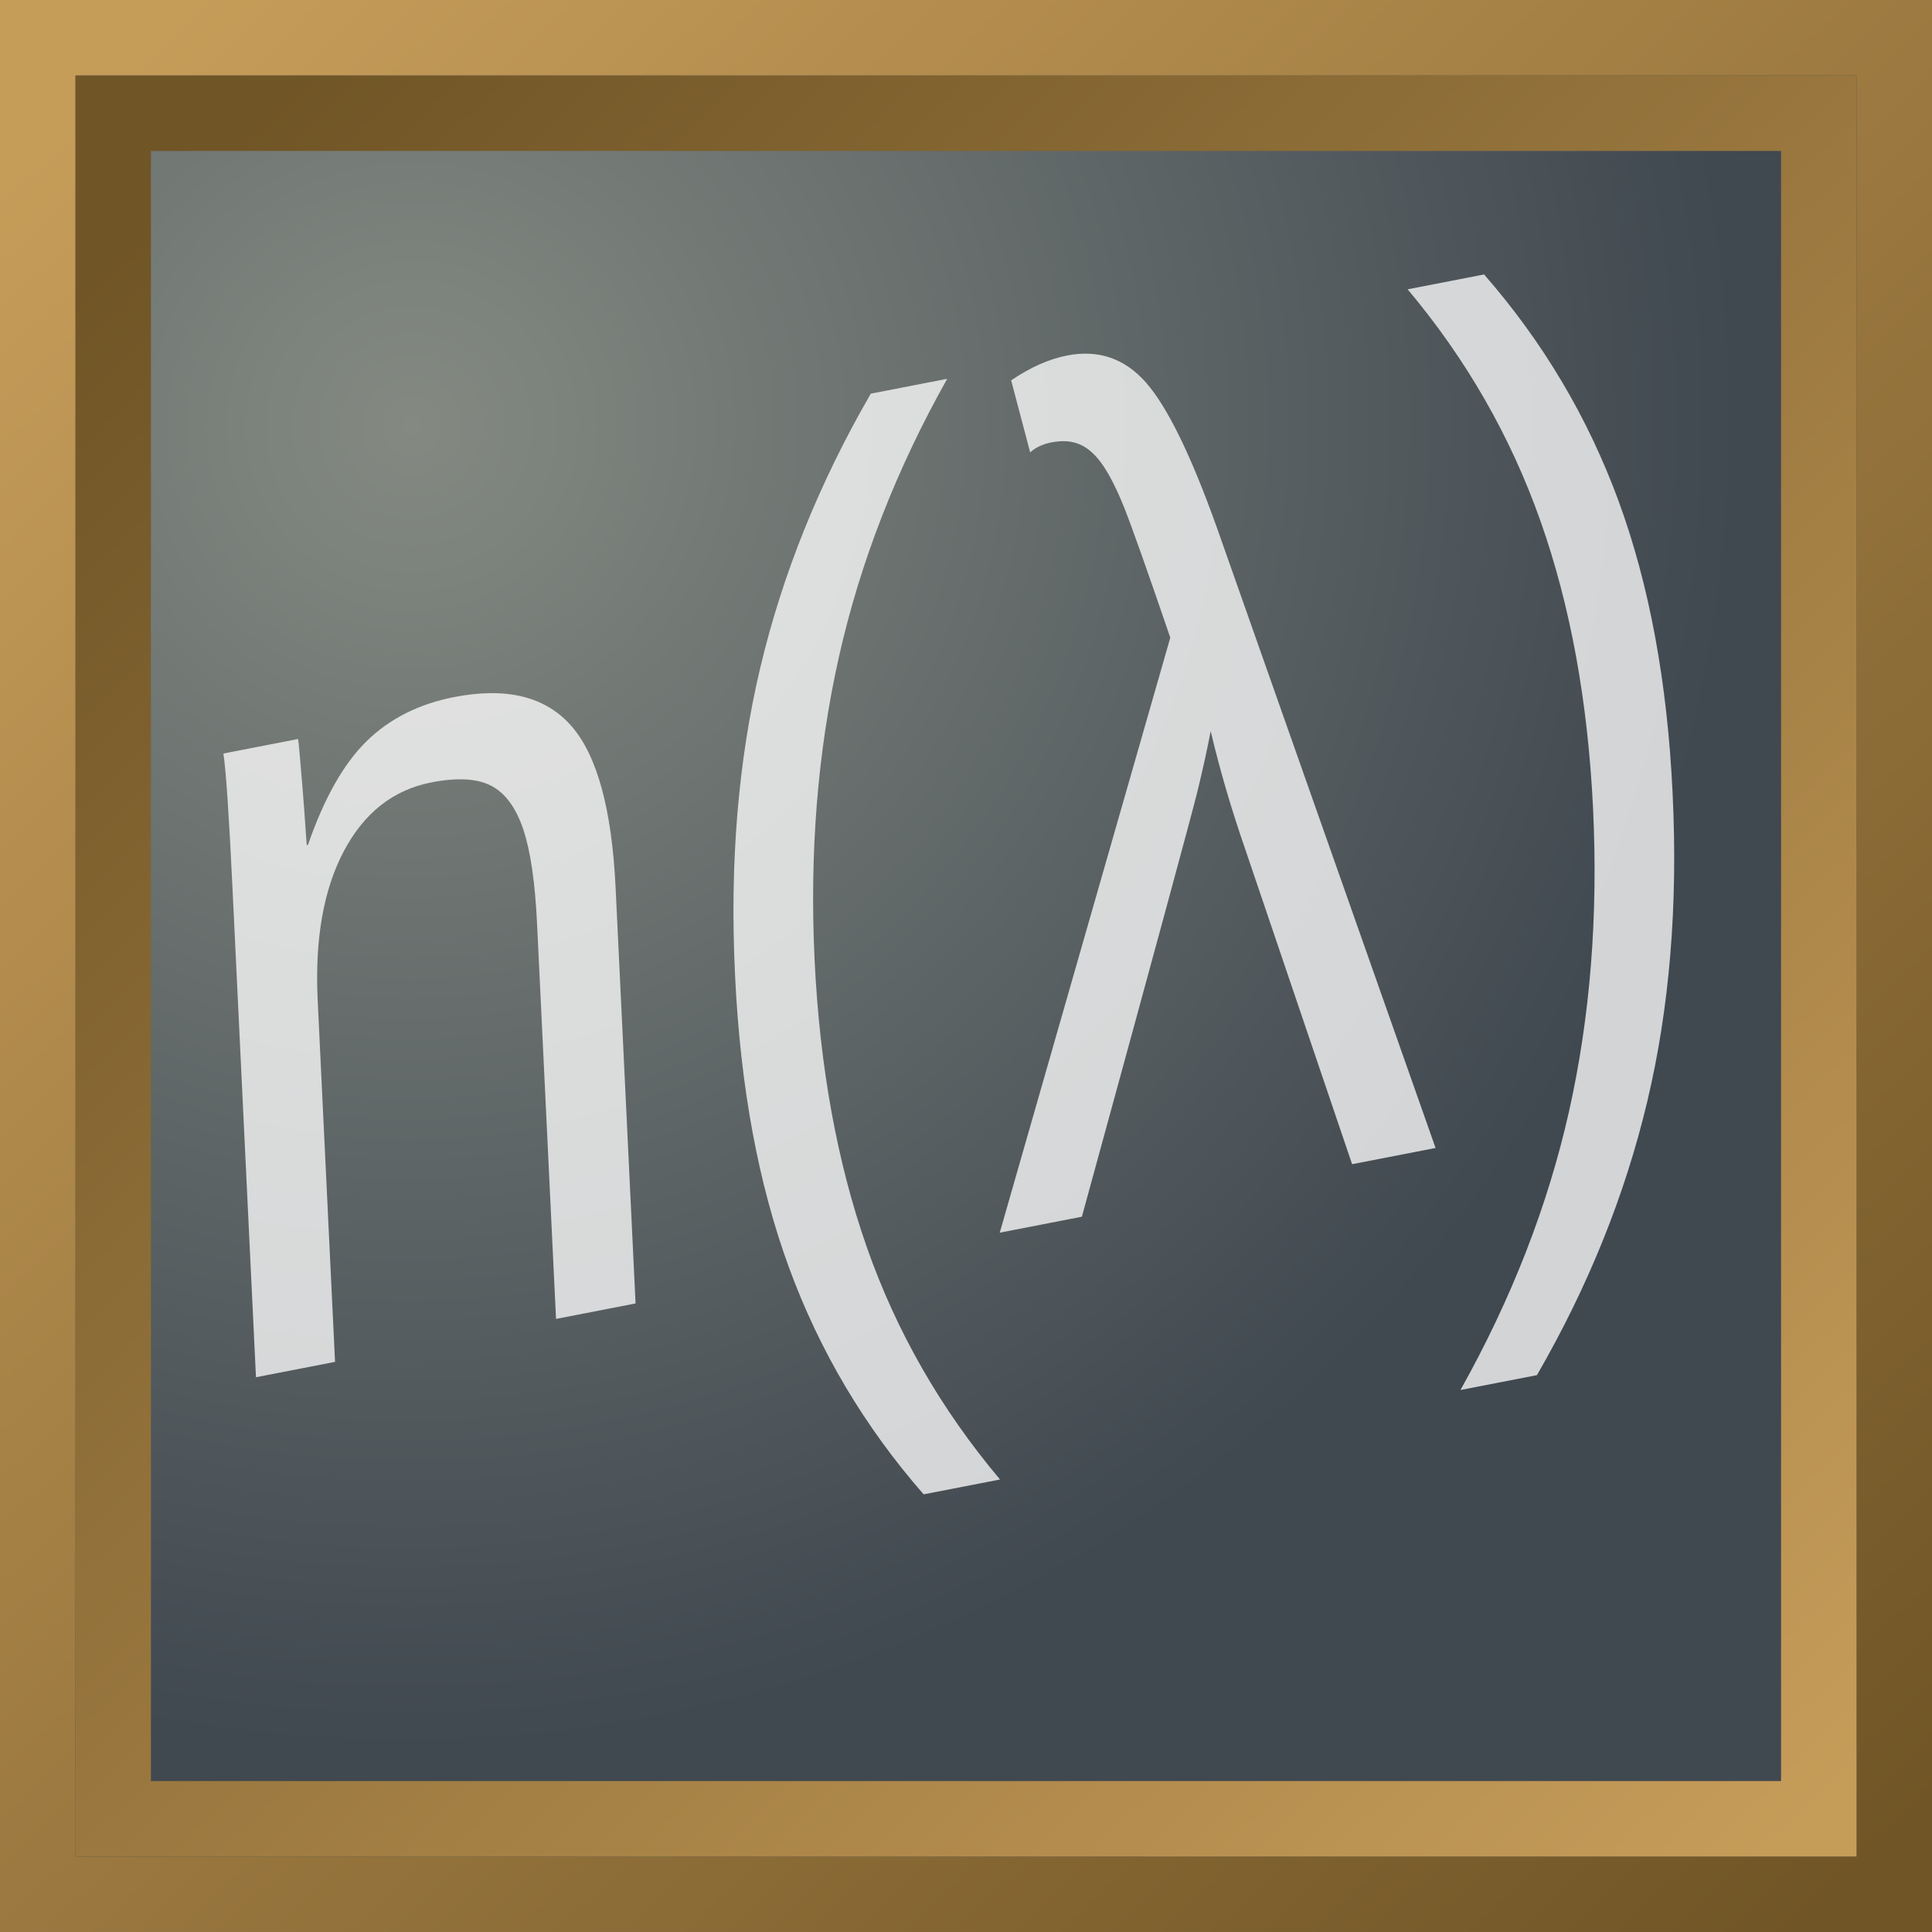
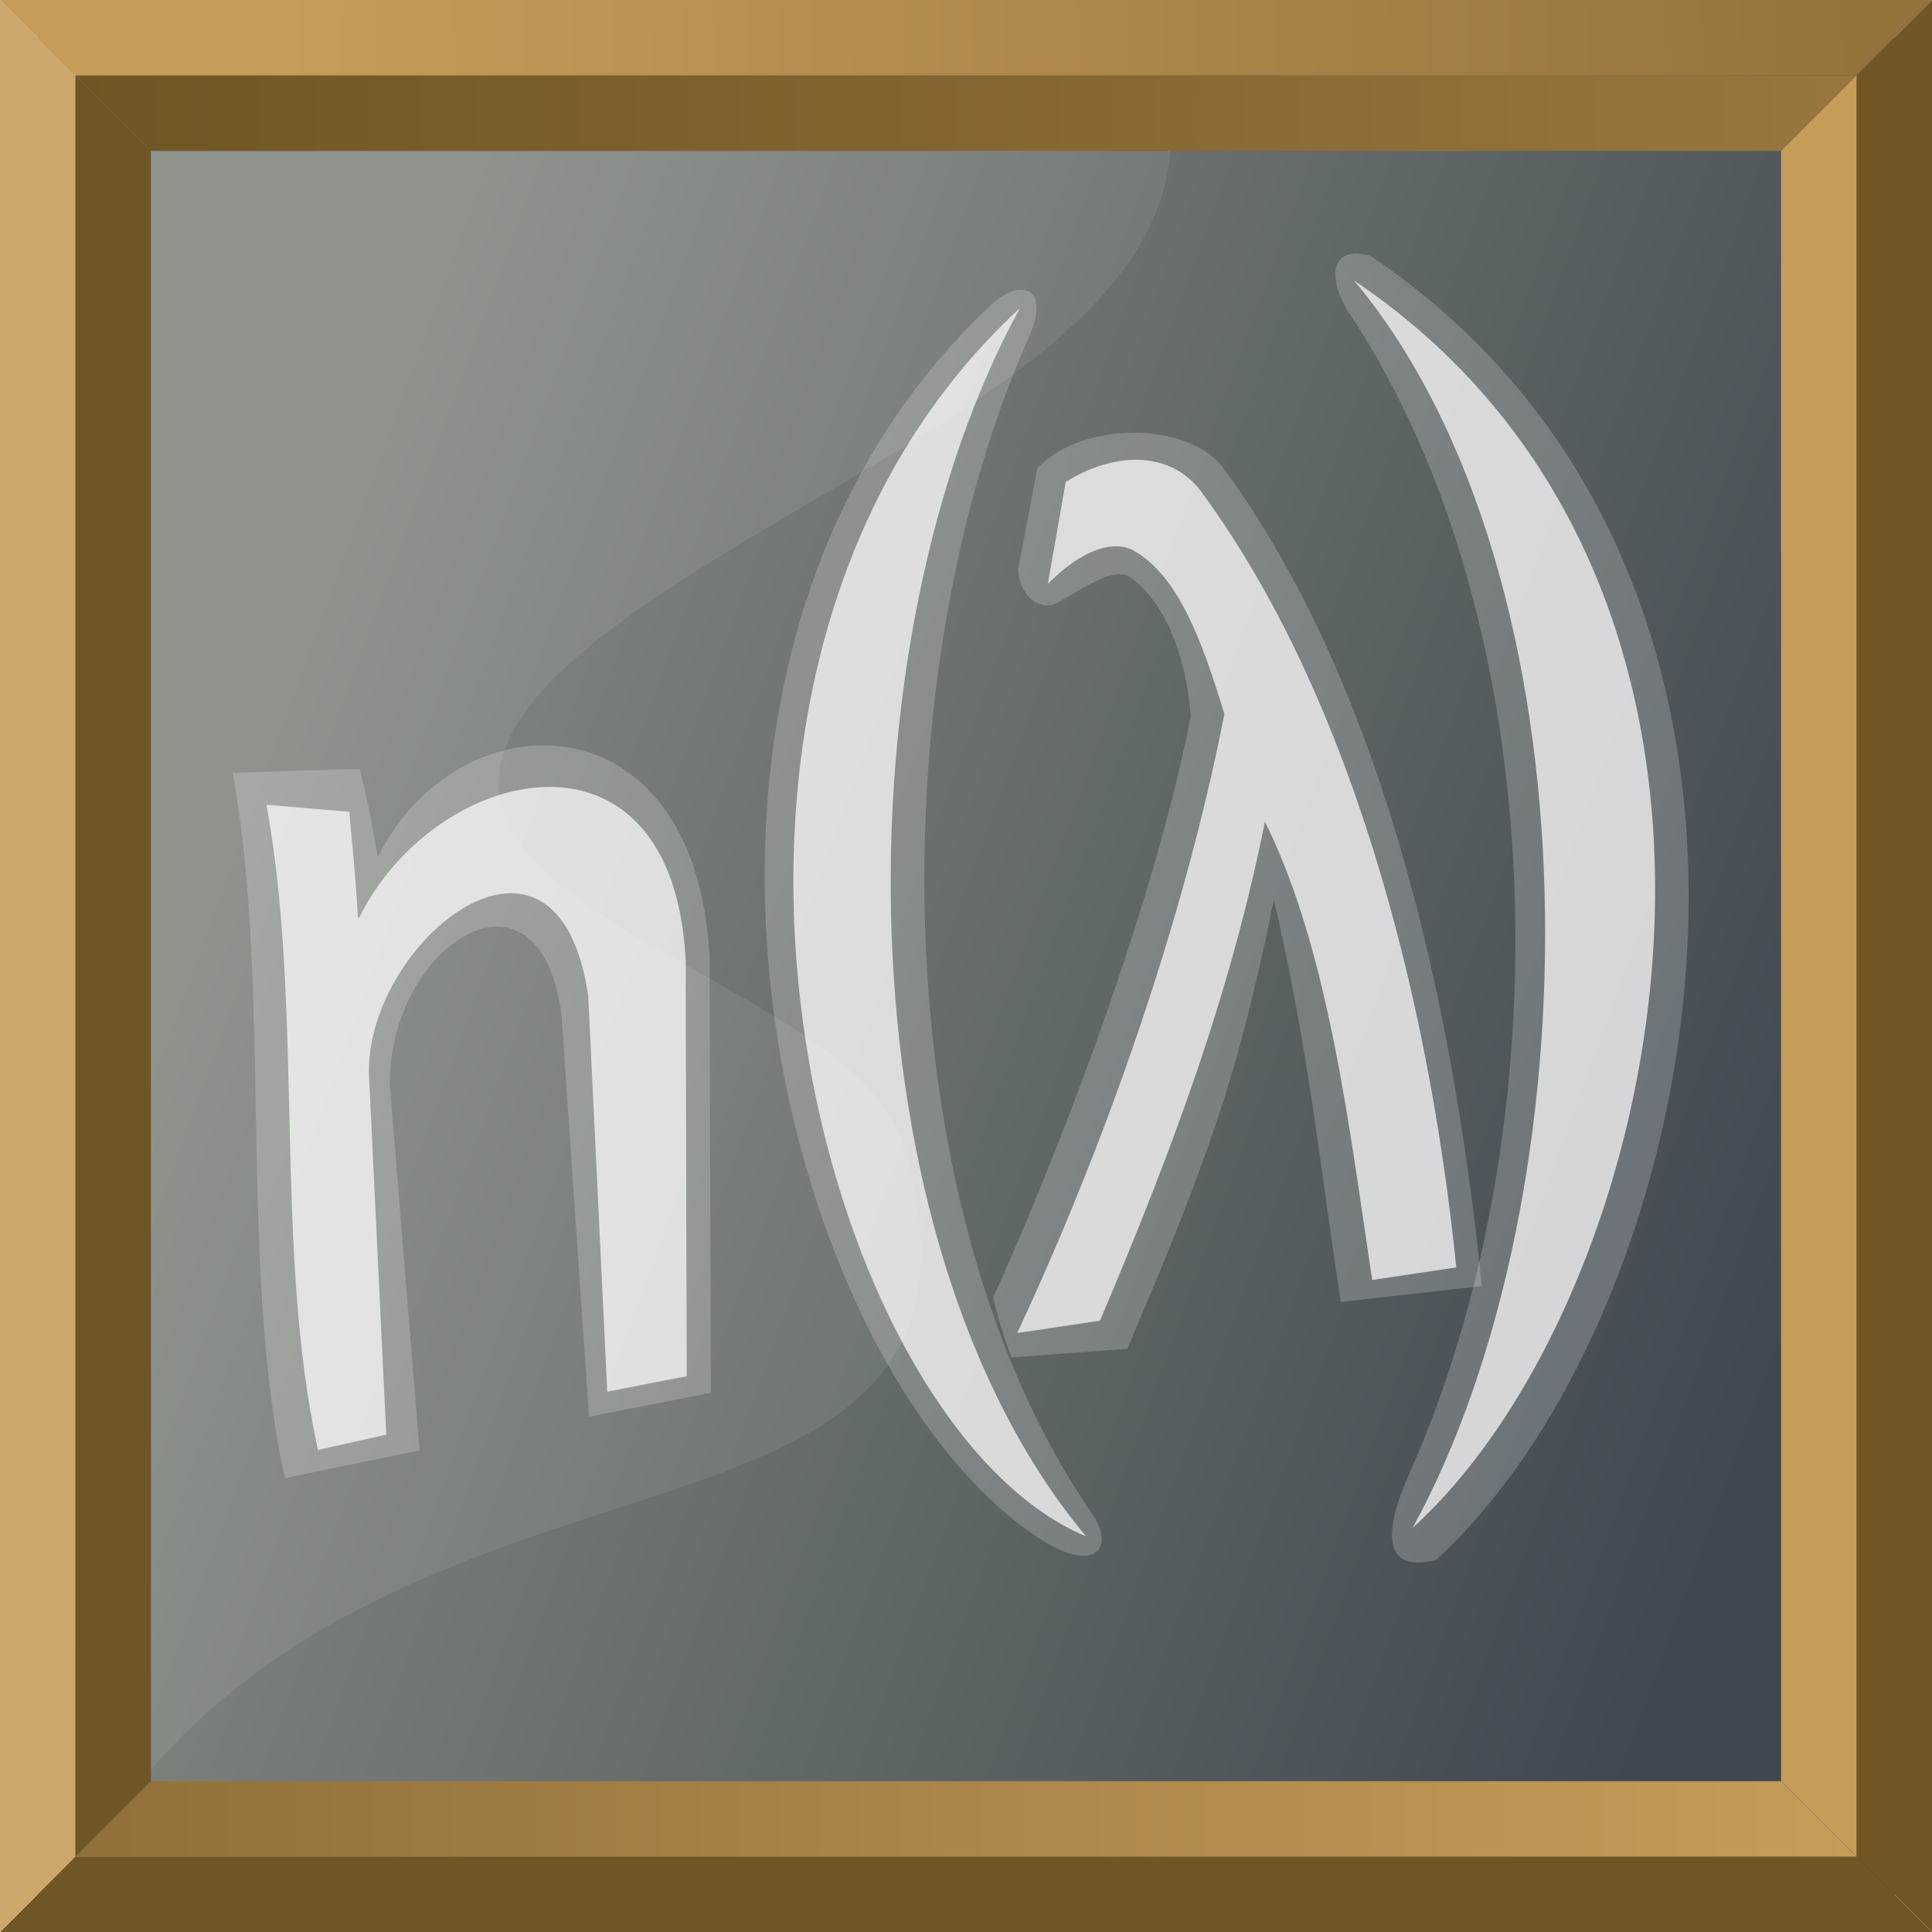
<svg xmlns="http://www.w3.org/2000/svg" xmlns:xlink="http://www.w3.org/1999/xlink" version="1.1" viewBox="0 0 512 512">
  <defs>
-     <linearGradient id="linearGradient4333">
+     <linearGradient id="a">
      <stop stop-color="#705526" offset="0" />
      <stop stop-color="#c69c59" offset="1" />
    </linearGradient>
-     <radialGradient id="radialGradient3763" gradientUnits="userSpaceOnUse" cy="111.49" cx="108.21" gradientTransform="matrix(0.8533356,1.07007,-1.077792,0.8570327,136.9936,441.9282)" r="256.43">
+     <linearGradient id="e" y2="557.51" xlink:href="#a" gradientUnits="userSpaceOnUse" x2="74.143" y1="543.93" x1="807.86" />
+     <linearGradient id="d" y2="1022.4" xlink:href="#a" gradientUnits="userSpaceOnUse" x2="492" y1="1022.4" x1="-272.86" />
+     <linearGradient id="c" y2="571.08" xlink:href="#a" gradientUnits="userSpaceOnUse" x2="1023.4" y1="570.36" x1="20" />
+     <linearGradient id="b" y2="944.93" gradientUnits="userSpaceOnUse" x2="457.71" y1="795.65" x1="48.571">
      <stop stop-color="#848a82" offset="0" />
      <stop stop-color="#404850" offset="1" />
-     </radialGradient>
-     <linearGradient id="linearGradient4339" y2="7.714" xlink:href="#linearGradient4333" gradientUnits="userSpaceOnUse" x2="38.214" gradientTransform="matrix(0.9882354,0,0,0.9868196,2.235293,543.4545)" y1="492.71" x1="503.93" />
-     <linearGradient id="linearGradient4961" y2="466.63" xlink:href="#linearGradient4333" gradientUnits="userSpaceOnUse" x2="486.02" gradientTransform="matrix(0.9856698,0,0,0.9981073,6.062305,551.2556)" y1="23.078" x1="59.46" />
+     </linearGradient>
  </defs>
-   <g transform="translate(0,-540.3622)">
-     <rect stroke-dasharray="none" height="492" width="492" stroke="url(#linearGradient4339)" stroke-miterlimit="4" y="550.36" x="10" stroke-width="20" fill="url(#radialGradient3763)" />
-     <rect stroke-linejoin="miter" stroke-dasharray="none" height="452" width="452" stroke="url(#linearGradient4961)" stroke-linecap="round" stroke-miterlimit="4" y="570.36" x="30" stroke-width="20" fill="none" />
-     <text style="writing-mode:lr-tb;letter-spacing:0px;text-anchor:start;word-spacing:0px;text-align:start;" font-weight="normal" fill-opacity="0.763" xml:space="preserve" transform="matrix(0.8686154,-0.1688191,0.05475043,1.140616,0,0)" font-style="normal" font-stretch="normal" font-size="274.503px" font-variant="normal" y="797.848" x="8.772" font-family="Arial" line-height="125%" fill="#ffffff">
-       <tspan x="8.772" y="797.848">n(λ)</tspan>
-     </text>
+   <g transform="translate(0 -540.36)">
+     <rect height="492" width="492" y="550.36" x="10" fill="url(#b)" />
+     <path d="m34.286 573.79 275.71-1.43c5.076 60.423-91.478 91.626-149.29 135.71-91.803 70.03 65.52 85.93 79.29 137.15 30.76 114.43-122.98 67.76-204.29 169.28z" fill-opacity=".08" fill-rule="evenodd" fill="#fff" />
+     <g fill-rule="evenodd">
+       <path d="m0 1052.4 20-20h472l20 20z" fill="#705526" />
+       <path d="m20 1032.4 20-20h432l20 20z" fill="url(#d)" />
+       <path d="m0 540.36 20 20h472l20-20z" fill="url(#e)" />
+       <path d="m20 560.36 20 20h432l20-20z" fill="url(#c)" />
+       <path d="m0 540.36 20 20v472l-20 20z" fill="#cda76c" />
+       <path d="m20 560.36 20 20v432l-20 20z" fill="#705526" />
+       <path d="m512 540.36-20 20v472l20 20z" fill="#705526" />
+       <path d="m492 560.36-20 20v432l20 20z" fill="#c69c59" />
+     </g>
+     <g fill-opacity=".201" fill="#fff" transform="matrix(.91335 -.17751 .05757 1.1994 1.1561 -19.953)">
+       <path d="m119.35 797.85-2.376-89.352c-4.247-37.412-48.972-22.212-50.304 8.336l3.498 81.188-39.105 0.31c-10.478-48.77 3.104-107.28-5.273-156.6l36.58 4.525c2.391 9.193 3.982 20.114 3.982 20.114 25.13-31.929 93.778-22.504 94.003 36.047l-5.677 95.378z" />
+       <path d="m251.36 570.98c8.782-3.929 15.974-0.136 9.415 9.129-47.714 67.393-54.655 185.04 2.348 261.05 5.58 8.394-1.362 12.261-15.916 2.56-73.725-49.14-113.35-210.27 4.153-272.73z" />
+       <path d="m302.01 670.12c-0.547-14.519-6.425-26.297-15.162-32.797-4.764-3.544-14.023 0.303-21.733 2.294-5.285 1.14-10.755-3.185-10.685-9.105l6.905-21.216c13.842-8.623 44.342-3.722 53.512 7.93 45.86 58.271 59.216 135.19 62.949 190l-40.749-2.514c-4.528-34.024-5.571-55.404-13.697-90.919-12.58 36.872-22.375 53.78-48.312 92.091l-33.371-3.032c-1.91-4.581-3.422-9.288-4.494-13.913 16.943-23.25 50.492-75.718 64.838-118.82z" />
+       <path d="m360.82 865.25c-15.384 0.679-14.905-8.133-6.396-20.121 49.178-69.286 53.316-180.09-1.227-256.42-5.653-7.911-5.349-16.051 6.76-11.785 135.37 92.497 82.671 245.63 0.864 288.32z" />
+     </g>
+     <g fill-opacity=".704" fill="#fff" transform="matrix(.86862 -.16882 .05475 1.1406 13.571 19.286)">
+       <path d="m119.35 797.85v-91.948c-6.25-49.499-66.087-22.64-67.419 7.908v84.04l-20.867 0.482c-10.483-48.76 2.183-101.51-6.194-150.83l24.917 5.325c0.441 8.136 1.064 16.468 1.072 24.796h0.402c25.13-31.929 97.828-34.117 98.053 24.434l-5.703 95.795z" />
+       <path d="m259.83 566.87c-59.98 68.47-68.45 206.35 2.18 285.73-80.35-38.21-127.6-219.05-2.18-285.73z" />
+       <path d="m315.74 669.48c-5.785-18.272-12.187-34.147-25.157-41.72-5.258-3.07-14.593-3.057-26.328 3.848l6.88-22.638c13.979-4.583 31.796-3.196 40.966 8.455 45.86 58.271 61.965 135 65.698 189.81l-25.603-0.868c-4.528-34.024-8.087-77.514-25.772-110.28-12.58 36.872-31.164 69.155-57.101 107.47l-25.21-0.86c28.58-38.34 56.1-86.6 71.62-133.22z" />
+       <path d="m360.82 865.25c59.942-68.384 70.92-210.5 0.401-289.78 135.37 92.497 81.407 247.08-0.401 289.78z" />
+     </g>
  </g>
</svg>
